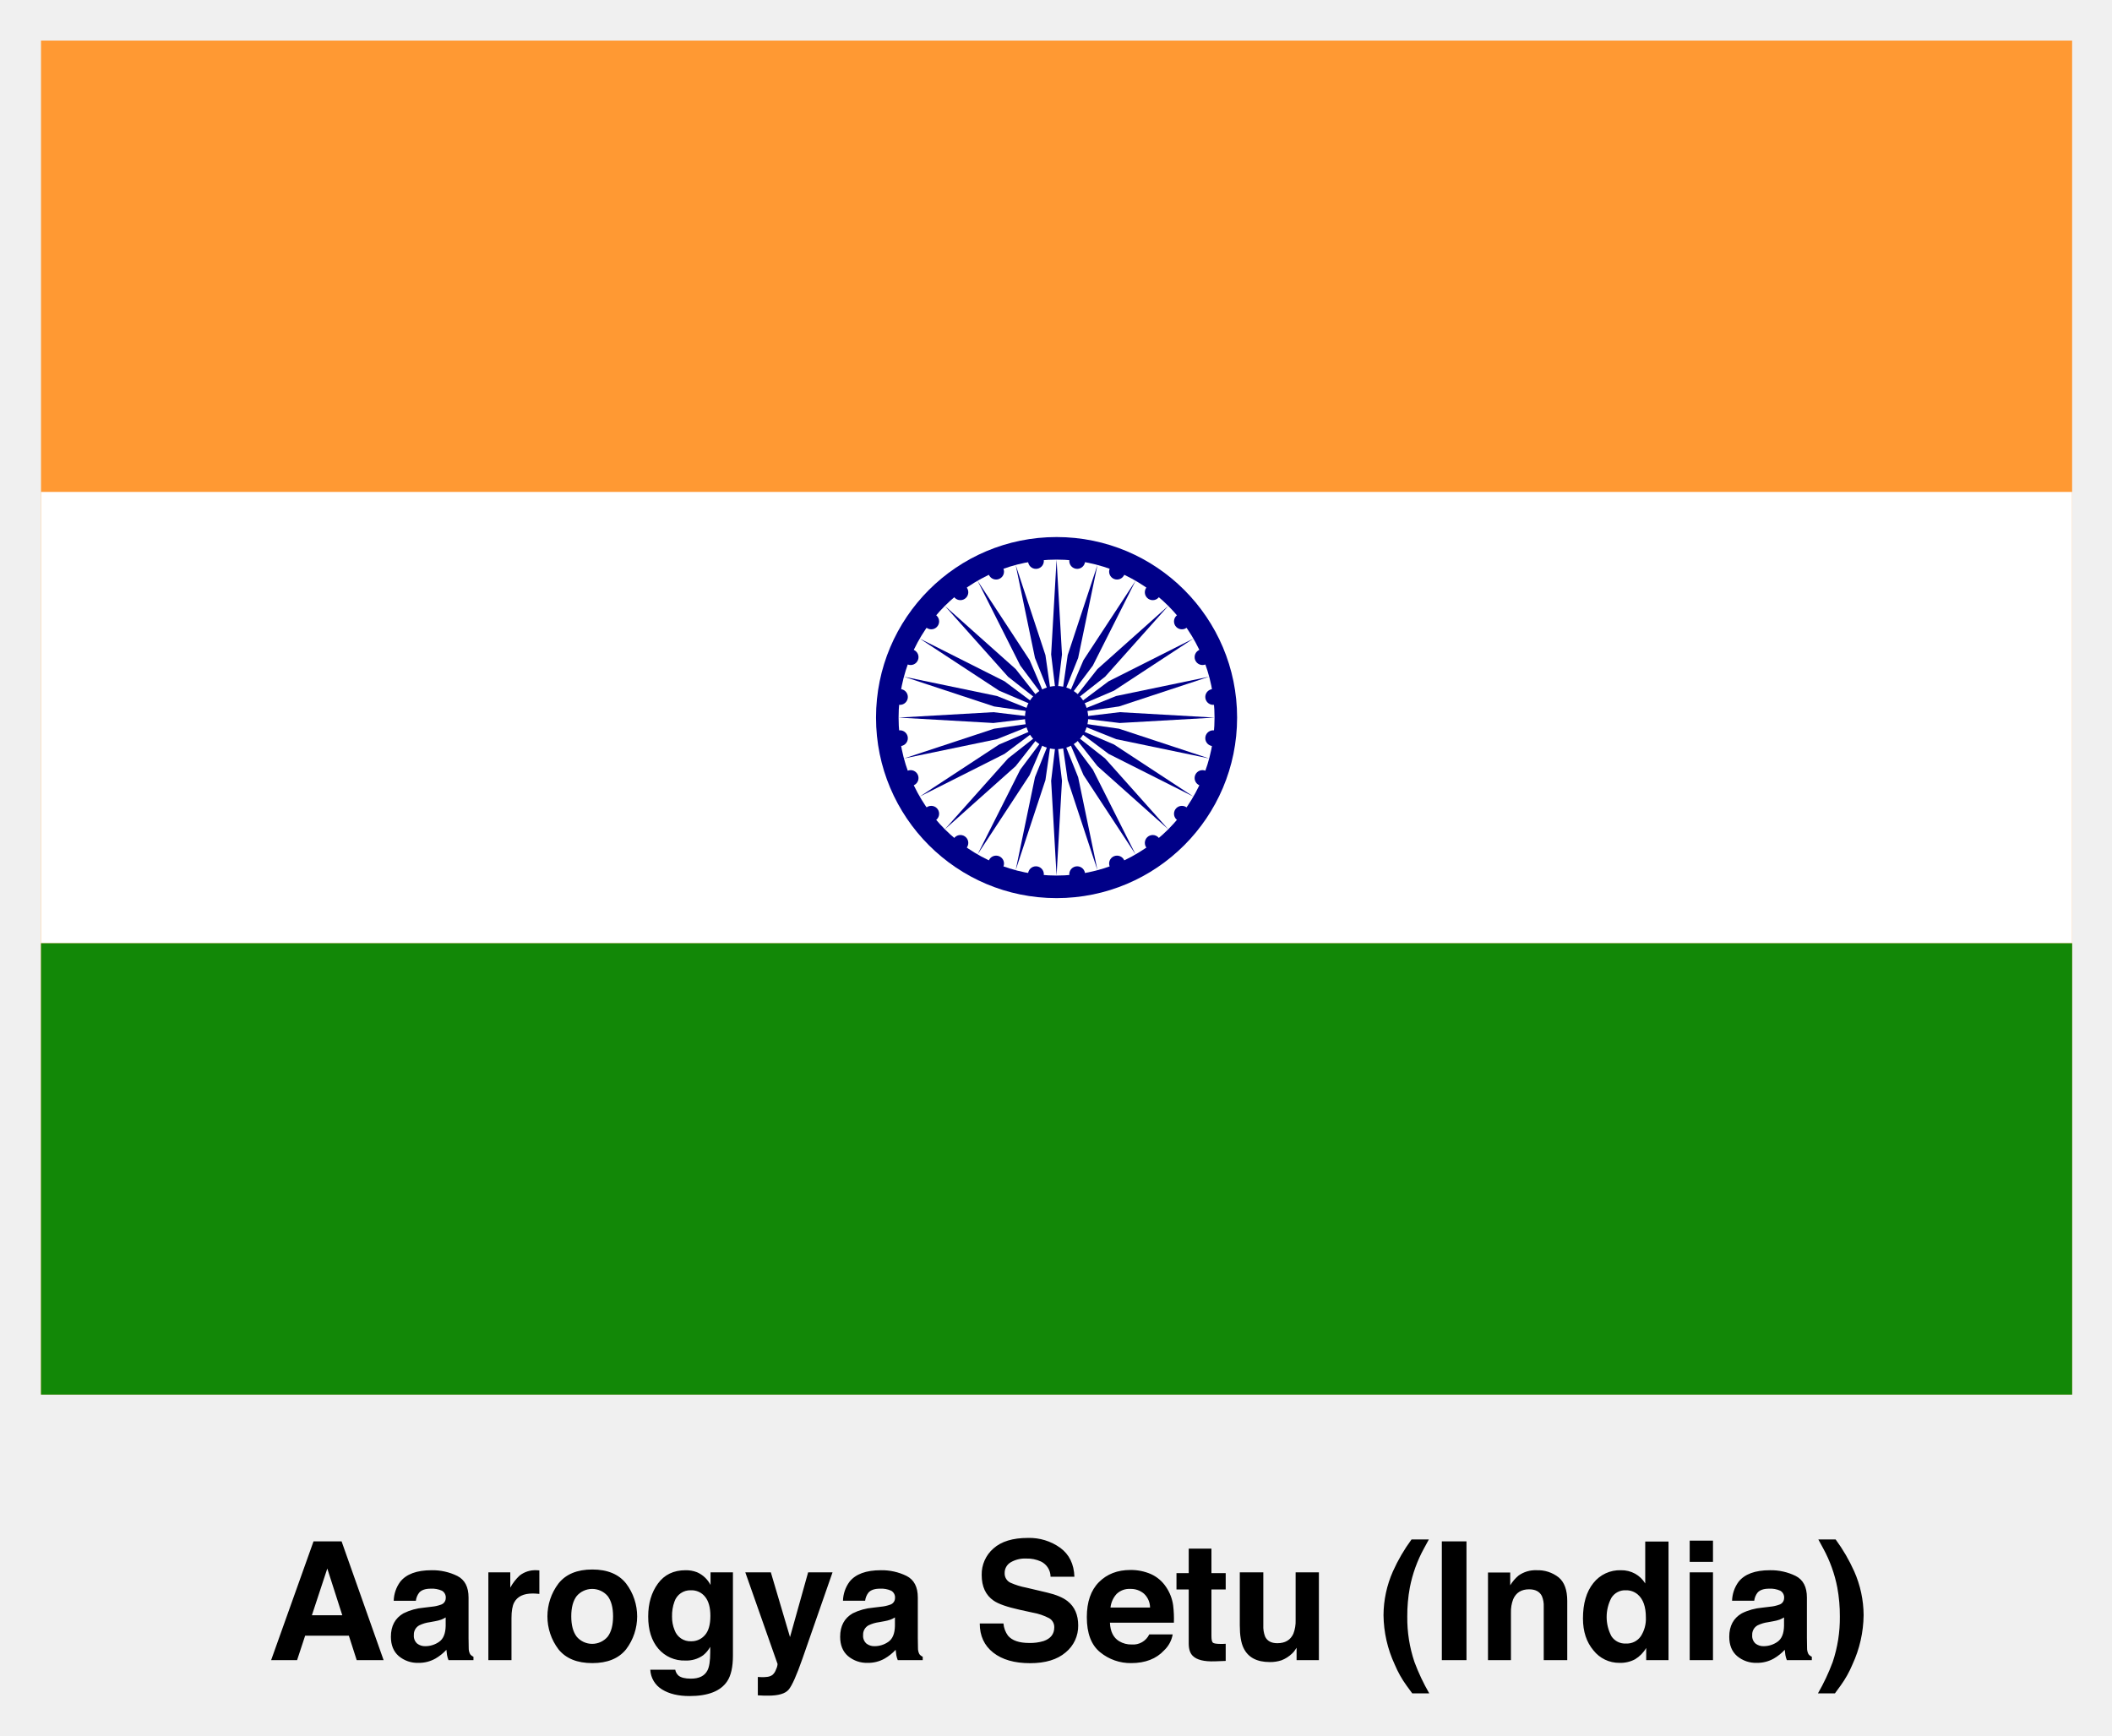
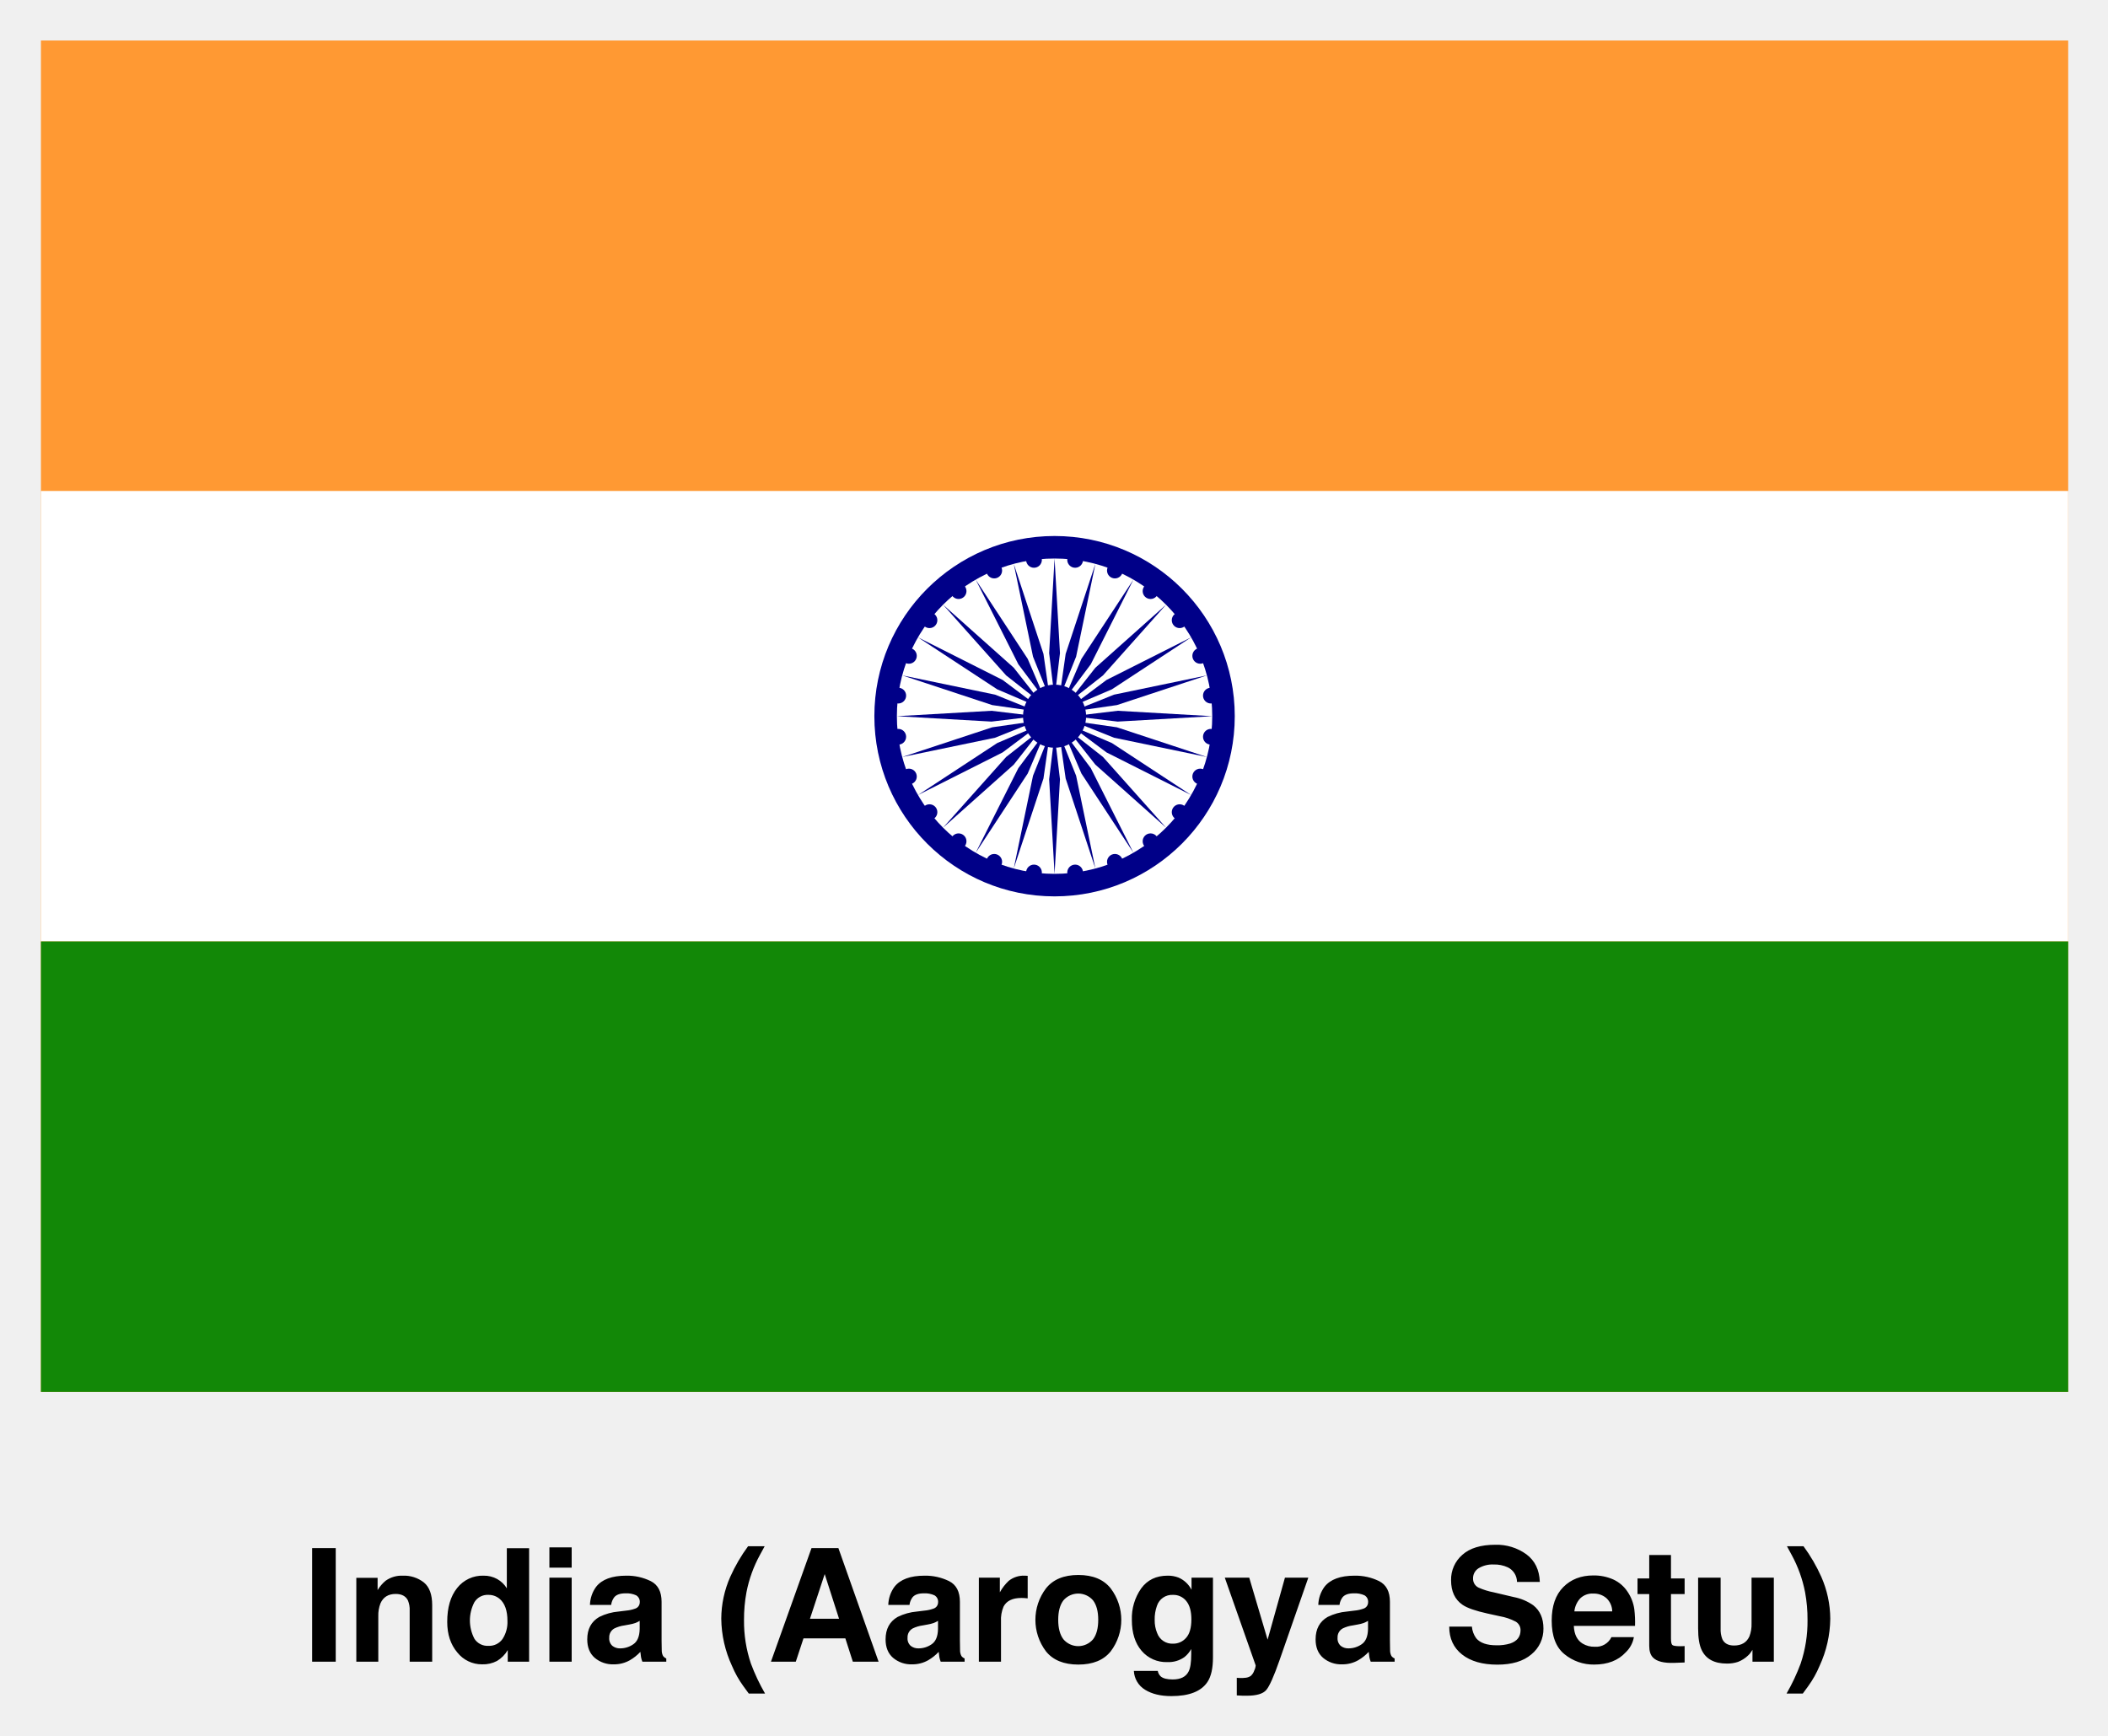
- <svg xmlns="http://www.w3.org/2000/svg" role="img" viewBox="-17.47 -19.47 934.44 767.94">
+ <svg xmlns="http://www.w3.org/2000/svg" role="img" viewBox="-17.47 -19.47 934.44 769.44">
  <defs>
    <style>.cls-2{fill:#fff}.cls-4{fill:#008}</style>
  </defs>
-   <path d="M121.246 662.532h12.421l18.587 52.535h-11.904l-3.467-10.799h-19.347l-3.562 10.799H102.492zm-.724 32.684h13.454l-6.636-20.673zm52.981-3.778a16.065 16.065 0 0 0 4.058-.892 3.054 3.054 0 0 0 2.189-2.887 3.413 3.413 0 0 0-1.68-3.297 10.625 10.625 0 0 0-4.932-.908q-3.649 0-5.166 1.781a7.35 7.35 0 0 0-1.445 3.564h-9.802a14.863 14.863 0 0 1 2.864-8.376q4.044-5.131 13.889-5.132a24.771 24.771 0 0 1 11.383 2.53q4.976 2.531 4.976 9.552v17.821q0 1.853.071 4.49a5.641 5.641 0 0 0 .605 2.709 3.64 3.64 0 0 0 1.497 1.176v1.497H180.963a11.354 11.354 0 0 1-.642-2.21q-.179-1.033-.285-2.352a20.985 20.985 0 0 1-4.875 3.885 14.74 14.74 0 0 1-7.457 1.889 12.864 12.864 0 0 1-8.765-3.012q-3.46-3.012-3.46-8.536 0-7.163 5.565-10.371a24.848 24.848 0 0 1 8.977-2.495zm6.211 4.74a11.271 11.271 0 0 1-1.969.98 16.72 16.72 0 0 1-2.728.694l-2.312.428a15.213 15.213 0 0 0-4.669 1.391 4.639 4.639 0 0 0-2.399 4.312 4.503 4.503 0 0 0 1.466 3.76 5.568 5.568 0 0 0 3.564 1.158 10.615 10.615 0 0 0 6.134-1.925q2.805-1.923 2.913-7.021zM220.293 675.309q.196.019.873.054v10.407q-.962-.107-1.711-.143-.747-.035-1.211-.036-6.132 0-8.233 3.992-1.176 2.246-1.177 6.914V715.067h-10.229v-38.849h9.694v6.771a21.501 21.501 0 0 1 4.099-5.311 11.158 11.158 0 0 1 7.413-2.388c.19 0 .351.006.481.018zm39.224 35.006q-4.919 6.07-14.934 6.071-10.017 0-14.934-6.071a24.102 24.102 0 0 1 0-29.184q4.917-6.161 14.934-6.161 10.015 0 14.934 6.161a24.102 24.102 0 0 1 0 29.184zm-8.126-5.614q2.386-3.168 2.388-9.005 0-5.836-2.388-8.986a9.029 9.029 0 0 0-13.704 0q-2.407 3.149-2.406 8.986 0 5.837 2.406 9.005a8.996 8.996 0 0 0 13.704 0zm39.534-28.519a12.207 12.207 0 0 1 5.979 5.632v-5.596h9.908v36.853q0 7.521-2.53 11.334-4.349 6.558-16.681 6.559-7.449 0-12.153-2.923a10.784 10.784 0 0 1-5.204-8.732H281.293a4.573 4.573 0 0 0 1.391 2.566q1.639 1.39 5.524 1.391 5.487 0 7.342-3.672 1.211-2.353 1.212-7.912v-2.495a12.369 12.369 0 0 1-3.137 3.742 12.609 12.609 0 0 1-7.876 2.317 14.902 14.902 0 0 1-11.958-5.258q-4.474-5.256-4.473-14.238 0-8.662 4.307-14.56 4.307-5.899 12.209-5.898a13.359 13.359 0 0 1 5.091.891zm3.459 27.854q2.449-2.689 2.449-8.571 0-5.524-2.325-8.411a7.586 7.586 0 0 0-6.229-2.888 7.342 7.342 0 0 0-7.347 5.026 17.881 17.881 0 0 0-1.064 6.593 15.104 15.104 0 0 0 1.135 6.023 7.403 7.403 0 0 0 7.383 4.919 7.797 7.797 0 0 0 5.998-2.691zm23.442 18.48l1.283.071a16.043 16.043 0 0 0 2.852-.106 5.128 5.128 0 0 0 2.281-.82 5.49 5.49 0 0 0 1.657-2.53 6.097 6.097 0 0 0 .659-2.353l-14.274-40.56H323.582l8.483 28.655 8.019-28.655h10.8l-13.318 38.207q-3.861 11.049-6.109 13.704-2.247 2.656-8.991 2.655-1.356 0-2.177-.018t-2.462-.125zm54.45-31.079a16.056 16.056 0 0 0 4.057-.892 3.055 3.055 0 0 0 2.19-2.887 3.414 3.414 0 0 0-1.681-3.297 10.62 10.62 0 0 0-4.931-.908q-3.649 0-5.167 1.781a7.349 7.349 0 0 0-1.444 3.564H355.499a14.869 14.869 0 0 1 2.863-8.376q4.044-5.131 13.89-5.132a24.771 24.771 0 0 1 11.383 2.53q4.975 2.531 4.976 9.552v17.821q0 1.853.071 4.49a5.641 5.641 0 0 0 .605 2.709 3.627 3.627 0 0 0 1.497 1.176v1.497h-11.049a11.219 11.219 0 0 1-.642-2.21q-.179-1.033-.285-2.352a20.991 20.991 0 0 1-4.876 3.885 14.737 14.737 0 0 1-7.457 1.889 12.864 12.864 0 0 1-8.765-3.012q-3.46-3.012-3.459-8.536 0-7.163 5.564-10.371a24.86 24.86 0 0 1 8.977-2.495zm6.211 4.74a11.279 11.279 0 0 1-1.97.98 16.694 16.694 0 0 1-2.728.694l-2.312.428a15.212 15.212 0 0 0-4.67 1.391 4.639 4.639 0 0 0-2.399 4.312 4.503 4.503 0 0 0 1.466 3.76 5.568 5.568 0 0 0 3.564 1.158 10.618 10.618 0 0 0 6.135-1.925q2.805-1.923 2.913-7.021zm48.01 2.673a10.649 10.649 0 0 0 2.001 5.382q2.729 3.245 9.353 3.243a20.121 20.121 0 0 0 6.441-.855q4.695-1.638 4.694-6.094a4.492 4.492 0 0 0-2.3-4.028 24.946 24.946 0 0 0-7.294-2.459l-5.688-1.247q-8.385-1.853-11.521-4.027-5.31-3.636-5.311-11.37a15.098 15.098 0 0 1 5.195-11.726q5.196-4.67 15.263-4.669a23.4 23.4 0 0 1 14.342 4.401q5.936 4.402 6.224 12.777h-10.55a7.52 7.52 0 0 0-4.238-6.736 14.519 14.519 0 0 0-6.54-1.318 12.452 12.452 0 0 0-6.943 1.711 5.411 5.411 0 0 0-2.594 4.775 4.505 4.505 0 0 0 2.558 4.206 31.749 31.749 0 0 0 6.979 2.174l9.22 2.174q6.062 1.427 9.086 3.814 4.698 3.706 4.698 10.728a15.074 15.074 0 0 1-5.566 11.958q-5.566 4.758-15.725 4.758-10.375 0-16.319-4.687-5.944-4.686-5.944-12.885zm65.27-21.846a15.801 15.801 0 0 1 6.713 5.748 19.088 19.088 0 0 1 3.096 8.031 49.678 49.678 0 0 1 .335 7.71h-28.295q.236 5.846 4.062 8.197a10.316 10.316 0 0 0 5.601 1.462 7.887 7.887 0 0 0 7.73-4.455h10.371a12.691 12.691 0 0 1-3.766 7.021q-5.221 5.666-14.616 5.667a21.177 21.177 0 0 1-13.684-4.78q-5.93-4.78-5.929-15.554 0-10.094 5.352-15.481 5.351-5.386 13.893-5.387a22.131 22.131 0 0 1 9.137 1.82zm-15.196 8.775a10.559 10.559 0 0 0-2.706 6.014h17.5a8.471 8.471 0 0 0-2.706-6.139 8.899 8.899 0 0 0-6.024-2.095 8.057 8.057 0 0 0-6.063 2.22zm26.484-1.97v-7.235h5.418v-10.835h10.051v10.835h6.309v7.235h-6.309v20.529q0 2.388.605 2.976.606.589 3.707.588c.309 0 .636-.005.98-.018q.516-.018 1.016-.054v7.592l-4.812.179q-7.2.249-9.837-2.495-1.711-1.746-1.711-5.382v-23.915zm38.421-7.592v23.416a12.326 12.326 0 0 0 .78 4.99q1.384 2.959 5.426 2.958 5.178 0 7.094-4.206a15.307 15.307 0 0 0 .993-6.023v-21.135h10.3V715.067h-9.872v-5.488q-.142.179-.711 1.069a7.139 7.139 0 0 1-1.351 1.568 14.114 14.114 0 0 1-4.603 2.922 15.657 15.657 0 0 1-5.207.784q-8.602 0-11.586-6.201-1.671-3.422-1.671-10.087v-23.416zm57.348-.428a76.384 76.384 0 0 1 8.233-14.114h7.663l-2.175 3.992a59.453 59.453 0 0 0-6.237 17.25 68.215 68.215 0 0 0-1.14 12.902 60.949 60.949 0 0 0 3.172 20.066 91.501 91.501 0 0 0 6.558 13.899H607.377l-2.53-3.457a46.307 46.307 0 0 1-5.239-9.338 53.182 53.182 0 0 1-4.954-21.812 48.379 48.379 0 0 1 4.17-19.389zm32.541 39.276H620.458v-52.535h10.906zm40.771-36.621q3.816 3.154 3.815 10.461V715.067H665.544v-23.63a10.866 10.866 0 0 0-.813-4.705q-1.487-2.994-5.661-2.993-5.13 0-7.041 4.384a15.163 15.163 0 0 0-.99 5.916V715.067h-10.158v-38.777h9.837v5.667a17.226 17.226 0 0 1 3.691-4.312 12.79 12.79 0 0 1 7.915-2.353 14.887 14.887 0 0 1 9.813 3.154zm33.861-1.604a12.352 12.352 0 0 1 4.455 4.295v-18.533h10.301V715.067h-9.873v-5.382a14.312 14.312 0 0 1-4.954 5.025 13.904 13.904 0 0 1-6.914 1.568 14.434 14.434 0 0 1-11.459-5.507q-4.651-5.506-4.651-14.132 0-9.943 4.58-15.646a14.901 14.901 0 0 1 12.243-5.702 12.536 12.536 0 0 1 6.272 1.55zm2.495 27.676a14.17 14.17 0 0 0 2.245-8.305q0-7.128-3.6-10.193a7.751 7.751 0 0 0-5.133-1.854 7.136 7.136 0 0 0-6.54 3.368 18.159 18.159 0 0 0 .036 16.966 7.173 7.173 0 0 0 6.433 3.226 7.501 7.501 0 0 0 6.559-3.208zm31.935-32.933H730.126v-9.374h10.301zm-10.301 4.634h10.301V715.067H730.126zm35.524 15.219a16.065 16.065 0 0 0 4.058-.892 3.054 3.054 0 0 0 2.189-2.887 3.413 3.413 0 0 0-1.68-3.297 10.625 10.625 0 0 0-4.932-.908q-3.649 0-5.166 1.781a7.35 7.35 0 0 0-1.445 3.564h-9.802a14.863 14.863 0 0 1 2.864-8.376q4.044-5.131 13.889-5.132a24.771 24.771 0 0 1 11.383 2.53q4.976 2.531 4.976 9.552v17.821q0 1.853.071 4.49a5.641 5.641 0 0 0 .605 2.709 3.64 3.64 0 0 0 1.497 1.176v1.497h-11.049a11.354 11.354 0 0 1-.642-2.21q-.179-1.033-.285-2.352a20.985 20.985 0 0 1-4.875 3.885 14.74 14.74 0 0 1-7.457 1.889 12.864 12.864 0 0 1-8.765-3.012q-3.46-3.012-3.46-8.536 0-7.163 5.565-10.371a24.848 24.848 0 0 1 8.977-2.495zm6.211 4.74a11.271 11.271 0 0 1-1.969.98 16.72 16.72 0 0 1-2.728.694l-2.312.428a15.213 15.213 0 0 0-4.669 1.391 4.639 4.639 0 0 0-2.399 4.312 4.503 4.503 0 0 0 1.466 3.76 5.568 5.568 0 0 0 3.564 1.158 10.615 10.615 0 0 0 6.134-1.925q2.805-1.923 2.913-7.021zm31.052-20.387a48.452 48.452 0 0 1 4.163 19.389 53.261 53.261 0 0 1-4.945 21.812 46.393 46.393 0 0 1-5.23 9.338l-2.526 3.457h-7.507a91.753 91.753 0 0 0 6.534-13.899 61.181 61.181 0 0 0 3.16-20.066 68.471 68.471 0 0 0-1.136-12.902 59.57 59.57 0 0 0-6.215-17.25l-2.166-3.992h7.649a76.464 76.464 0 0 1 8.219 14.114z" />
  <path fill="#f93" d="M.675-1.519h898.65v599.1H.675z" />
  <path d="M.675 198.181h898.65v199.7H.675z" class="cls-2" />
  <path fill="#128807" d="M.675 397.881h898.65v199.7H.675z" />
  <circle cx="450" cy="298.031" r="79.88" class="cls-4" />
  <circle cx="450" cy="298.031" r="69.895" class="cls-2" />
  <circle cx="450" cy="298.031" r="13.979" class="cls-4" />
  <g id="d">
    <g id="c">
      <g id="b">
        <g id="a">
          <circle cx="519.297" cy="307.154" r="3.495" class="cls-4" />
          <path d="M450 367.926l2.396-41.937-2.396-19.97-2.396 19.97z" class="cls-4" />
        </g>
        <g id="a-2" data-name="a">
          <circle cx="514.575" cy="324.779" r="3.495" class="cls-4" />
          <path d="M431.91 365.545l13.169-39.888 2.854-19.91-7.483 18.669z" class="cls-4" />
        </g>
      </g>
      <g id="b-2" data-name="b">
        <g id="a-3" data-name="a">
          <circle cx="505.451" cy="340.581" r="3.495" class="cls-4" />
          <path d="M415.053 358.562l23.044-35.12 7.91-18.493-12.06 16.096z" class="cls-4" />
        </g>
        <g id="a-4" data-name="a">
          <circle cx="492.549" cy="353.483" r="3.495" class="cls-4" />
          <path d="M400.577 347.454l31.348-27.959 12.426-15.815-15.815 12.426z" class="cls-4" />
        </g>
      </g>
    </g>
    <g id="c-2" data-name="c">
      <g id="b-3" data-name="b">
        <g id="a-5" data-name="a">
          <circle cx="476.748" cy="362.606" r="3.495" class="cls-4" />
          <path d="M389.469 332.979l37.517-18.893 16.096-12.06-18.493 7.91z" class="cls-4" />
        </g>
        <g id="a-6" data-name="a">
          <circle cx="459.123" cy="367.328" r="3.495" class="cls-4" />
          <path d="M382.487 316.121l41.128-8.539 18.669-7.483-19.91 2.854z" class="cls-4" />
        </g>
      </g>
      <g id="b-4" data-name="b">
        <g id="a-7" data-name="a">
          <circle cx="440.877" cy="367.328" r="3.495" class="cls-4" />
          <path d="M380.105 298.031l41.937 2.396 19.97-2.396-19.97-2.396z" class="cls-4" />
        </g>
        <g id="a-8" data-name="a">
          <circle cx="423.252" cy="362.606" r="3.495" class="cls-4" />
          <path d="M382.487 279.941l39.888 13.169 19.91 2.854-18.669-7.483z" class="cls-4" />
        </g>
      </g>
    </g>
  </g>
  <g id="d-2" data-name="d">
    <g id="c-3" data-name="c">
      <g id="b-5" data-name="b">
        <g id="a-9" data-name="a">
          <circle cx="407.451" cy="353.483" r="3.495" class="cls-4" />
          <path d="M389.469 263.084l35.12 23.044 18.493 7.91-16.096-12.06z" class="cls-4" />
        </g>
        <g id="a-10" data-name="a">
          <circle cx="394.549" cy="340.581" r="3.495" class="cls-4" />
          <path d="M400.577 248.608l27.959 31.348 15.815 12.426-12.426-15.815z" class="cls-4" />
        </g>
      </g>
      <g id="b-6" data-name="b">
        <g id="a-11" data-name="a">
          <circle cx="385.425" cy="324.779" r="3.495" class="cls-4" />
          <path d="M415.053 237.5l18.893 37.517 12.06 16.096-7.91-18.493z" class="cls-4" />
        </g>
        <g id="a-12" data-name="a">
          <circle cx="380.703" cy="307.154" r="3.495" class="cls-4" />
          <path d="M431.91 230.518l8.539 41.128 7.483 18.669-2.854-19.91z" class="cls-4" />
        </g>
      </g>
    </g>
    <g id="c-4" data-name="c">
      <g id="b-7" data-name="b">
        <g id="a-13" data-name="a">
          <circle cx="380.703" cy="288.908" r="3.495" class="cls-4" />
          <path d="M450 228.136l-2.396 41.937 2.396 19.97 2.396-19.97z" class="cls-4" />
        </g>
        <g id="a-14" data-name="a">
          <circle cx="385.425" cy="271.284" r="3.495" class="cls-4" />
          <path d="M468.09 230.518l-13.169 39.888-2.854 19.91 7.483-18.669z" class="cls-4" />
        </g>
      </g>
      <g id="b-8" data-name="b">
        <g id="a-15" data-name="a">
          <circle cx="394.549" cy="255.482" r="3.495" class="cls-4" />
          <path d="M484.947 237.5l-23.044 35.12-7.91 18.493 12.06-16.096z" class="cls-4" />
        </g>
        <g id="a-16" data-name="a">
          <circle cx="407.451" cy="242.58" r="3.495" class="cls-4" />
          <path d="M499.423 248.608l-31.348 27.959-12.426 15.815 15.815-12.426z" class="cls-4" />
        </g>
      </g>
    </g>
  </g>
  <g id="d-3" data-name="d">
    <g id="c-5" data-name="c">
      <g id="b-9" data-name="b">
        <g id="a-17" data-name="a">
          <circle cx="423.252" cy="233.457" r="3.495" class="cls-4" />
          <path d="M510.531 263.084l-37.517 18.893-16.096 12.06 18.493-7.91z" class="cls-4" />
        </g>
        <g id="a-18" data-name="a">
          <circle cx="440.877" cy="228.734" r="3.495" class="cls-4" />
          <path d="M517.513 279.941l-41.128 8.539-18.669 7.483 19.91-2.854z" class="cls-4" />
        </g>
      </g>
      <g id="b-10" data-name="b">
        <g id="a-19" data-name="a">
          <circle cx="459.123" cy="228.734" r="3.495" class="cls-4" />
          <path d="M519.895 298.031l-41.937-2.396-19.97 2.396 19.97 2.396z" class="cls-4" />
        </g>
        <g id="a-20" data-name="a">
          <circle cx="476.748" cy="233.457" r="3.495" class="cls-4" />
          <path d="M517.513 316.121l-39.888-13.169-19.91-2.854 18.669 7.483z" class="cls-4" />
        </g>
      </g>
    </g>
    <g id="c-6" data-name="c">
      <g id="b-11" data-name="b">
        <g id="a-21" data-name="a">
          <circle cx="492.549" cy="242.58" r="3.495" class="cls-4" />
          <path d="M510.531 332.979l-35.12-23.044-18.493-7.91 16.096 12.06z" class="cls-4" />
        </g>
        <g id="a-22" data-name="a">
          <circle cx="505.451" cy="255.482" r="3.495" class="cls-4" />
          <path d="M499.423 347.454l-27.959-31.348-15.815-12.426 12.426 15.815z" class="cls-4" />
        </g>
      </g>
      <g id="b-12" data-name="b">
        <g id="a-23" data-name="a">
          <circle cx="514.575" cy="271.284" r="3.495" class="cls-4" />
          <path d="M484.947 358.562l-18.893-37.517L453.994 304.949l7.91 18.493z" class="cls-4" />
        </g>
        <g id="a-24" data-name="a">
          <circle cx="519.297" cy="288.908" r="3.495" class="cls-4" />
          <path d="M468.09 365.545l-8.539-41.128-7.483-18.669 2.854 19.91z" class="cls-4" />
        </g>
      </g>
    </g>
  </g>
+   <path d="M131.354 717.203h-10.459V666.822h10.459zm39.1-35.119q3.659 3.025 3.659 10.031v25.088h-9.98V694.543a10.416 10.416 0 0 0-.78-4.512q-1.427-2.871-5.429-2.871-4.92 0-6.752 4.203a14.534 14.534 0 0 0-.95 5.674v20.166h-9.741v-37.188h9.434v5.436a16.527 16.527 0 0 1 3.539-4.137 12.268 12.268 0 0 1 7.591-2.256 14.281 14.281 0 0 1 9.41 3.025zm32.473-1.538a11.841 11.841 0 0 1 4.272 4.118v-17.773h9.878v50.312h-9.468v-5.16a13.739 13.739 0 0 1-4.751 4.818 13.336 13.336 0 0 1-6.631 1.504 13.845 13.845 0 0 1-10.989-5.28q-4.46-5.281-4.46-13.552 0-9.536 4.392-15.006a14.293 14.293 0 0 1 11.741-5.469 12.017 12.017 0 0 1 6.016 1.487zm2.393 26.54a13.589 13.589 0 0 0 2.153-7.963q0-6.836-3.452-9.775a7.427 7.427 0 0 0-4.922-1.777 6.842 6.842 0 0 0-6.272 3.229 17.418 17.418 0 0 0 .034 16.27 6.879 6.879 0 0 0 6.17 3.093 7.192 7.192 0 0 0 6.289-3.076zm30.625-31.582h-9.878v-8.988h9.878zm-9.878 4.443h9.878v37.256h-9.878zm34.067 14.596a15.438 15.438 0 0 0 3.891-.855 2.93 2.93 0 0 0 2.101-2.768 3.273 3.273 0 0 0-1.611-3.162 10.184 10.184 0 0 0-4.729-.871q-3.498 0-4.954 1.709a7.041 7.041 0 0 0-1.386 3.418H244.044a14.254 14.254 0 0 1 2.746-8.033q3.879-4.922 13.319-4.922a23.748 23.748 0 0 1 10.916 2.428q4.771 2.426 4.771 9.16V707.736q0 1.777.068 4.307a5.414 5.414 0 0 0 .581 2.598 3.477 3.477 0 0 0 1.436 1.127v1.436h-10.596a10.735 10.735 0 0 1-.615-2.119q-.171-.99-.273-2.256a20.108 20.108 0 0 1-4.676 3.727 14.134 14.134 0 0 1-7.151 1.811 12.34 12.34 0 0 1-8.405-2.888q-3.318-2.887-3.317-8.187 0-6.87 5.337-9.945a23.815 23.815 0 0 1 8.608-2.393zm5.956 4.545a10.698 10.698 0 0 1-1.889.94 15.944 15.944 0 0 1-2.615.667l-2.218.41a14.595 14.595 0 0 0-4.478 1.332 4.449 4.449 0 0 0-2.301 4.137 4.319 4.319 0 0 0 1.405 3.605 5.343 5.343 0 0 0 3.419 1.111 10.182 10.182 0 0 0 5.883-1.846q2.689-1.846 2.793-6.734zm40.162-19.551a73.317 73.317 0 0 1 7.896-13.535h7.349l-2.085 3.828a57.005 57.005 0 0 0-5.981 16.543 65.433 65.433 0 0 0-1.094 12.373 58.458 58.458 0 0 0 3.042 19.244 87.81 87.81 0 0 0 6.289 13.33h-7.212l-2.427-3.316a44.413 44.413 0 0 1-5.024-8.955 50.986 50.986 0 0 1-4.751-20.918 46.404 46.404 0 0 1 3.999-18.594zm36.008-12.715h11.912l17.824 50.381h-11.416l-3.324-10.355h-18.553l-3.416 10.355h-11.012zm-.693 31.344h12.902l-6.364-19.824zm50.809-3.623a15.438 15.438 0 0 0 3.891-.855 2.93 2.93 0 0 0 2.101-2.768 3.273 3.273 0 0 0-1.611-3.162 10.184 10.184 0 0 0-4.729-.871q-3.498 0-4.954 1.709a7.041 7.041 0 0 0-1.386 3.418h-9.399a14.254 14.254 0 0 1 2.746-8.033q3.879-4.922 13.319-4.922a23.748 23.748 0 0 1 10.916 2.428q4.771 2.426 4.771 9.16V707.736q0 1.777.068 4.307a5.414 5.414 0 0 0 .581 2.598 3.477 3.477 0 0 0 1.436 1.127v1.436h-10.596a10.735 10.735 0 0 1-.615-2.119q-.171-.99-.273-2.256a20.108 20.108 0 0 1-4.676 3.727 14.134 14.134 0 0 1-7.151 1.811 12.34 12.34 0 0 1-8.405-2.888q-3.318-2.887-3.317-8.187 0-6.87 5.337-9.945a23.815 23.815 0 0 1 8.608-2.393zm5.956 4.545a10.699 10.699 0 0 1-1.889.94 15.945 15.945 0 0 1-2.615.667l-2.218.41a14.595 14.595 0 0 0-4.478 1.332 4.449 4.449 0 0 0-2.301 4.137 4.319 4.319 0 0 0 1.405 3.605 5.343 5.343 0 0 0 3.419 1.111 10.182 10.182 0 0 0 5.883-1.846q2.689-1.846 2.793-6.734zm38.914-20.012c.125.012.404.029.838.051v9.98q-.923-.103-1.641-.137-.718-.032-1.162-.033-5.88 0-7.896 3.828a14.891 14.891 0 0 0-1.128 6.631v17.807h-9.81V679.947h9.297v6.494a20.59 20.59 0 0 1 3.931-5.092 10.696 10.696 0 0 1 7.109-2.291c.182 0.0.336.006.461.018zm37.615 33.57q-4.717 5.821-14.321 5.822-9.605 0-14.321-5.822a23.115 23.115 0 0 1 0-27.986q4.717-5.909 14.321-5.908 9.604 0 14.321 5.908a23.115 23.115 0 0 1 0 27.986zm-7.793-5.385q2.29-3.038 2.29-8.635 0-5.597-2.29-8.617a8.657 8.657 0 0 0-13.143 0q-2.307 3.021-2.307 8.617 0 5.599 2.307 8.635a8.628 8.628 0 0 0 13.143 0zm37.912-27.348a11.692 11.692 0 0 1 5.735 5.4v-5.367h9.502v35.342q0 7.213-2.427 10.869-4.17 6.29-15.996 6.289-7.144 0-11.655-2.803a10.339 10.339 0 0 1-4.99-8.373h10.596a4.391 4.391 0 0 0 1.333 2.461q1.572 1.333 5.298 1.332 5.263 0 7.041-3.52 1.162-2.256 1.162-7.588v-2.393a11.884 11.884 0 0 1-3.008 3.588 12.089 12.089 0 0 1-7.554 2.223 14.294 14.294 0 0 1-11.468-5.042q-4.289-5.041-4.289-13.655a23.041 23.041 0 0 1 4.13-13.962q4.131-5.656 11.709-5.657a12.783 12.783 0 0 1 4.881.856zm3.318 26.711q2.348-2.581 2.349-8.221 0-5.297-2.229-8.066a7.275 7.275 0 0 0-5.974-2.768 7.041 7.041 0 0 0-7.046 4.818 17.162 17.162 0 0 0-1.02 6.324 14.469 14.469 0 0 0 1.089 5.775 7.098 7.098 0 0 0 7.08 4.717 7.48 7.48 0 0 0 5.752-2.58zm22.48 17.723l1.23.068a15.381 15.381 0 0 0 2.734-.104 4.905 4.905 0 0 0 2.188-.785 5.272 5.272 0 0 0 1.589-2.428 5.845 5.845 0 0 0 .633-2.256l-13.689-38.896h10.835l8.135 27.48 7.69-27.48h10.356l-12.772 36.641q-3.702 10.597-5.857 13.143-2.156 2.546-8.623 2.547-1.301 0-2.088-.018-.787-.018-2.36-.119zm52.217-29.805a15.438 15.438 0 0 0 3.891-.855 2.93 2.93 0 0 0 2.101-2.768 3.273 3.273 0 0 0-1.611-3.162 10.184 10.184 0 0 0-4.729-.871q-3.498 0-4.954 1.709a7.041 7.041 0 0 0-1.386 3.418h-9.399a14.254 14.254 0 0 1 2.746-8.033q3.879-4.922 13.319-4.922a23.748 23.748 0 0 1 10.916 2.428q4.771 2.426 4.771 9.16V707.736q0 1.777.068 4.307a5.414 5.414 0 0 0 .581 2.598 3.477 3.477 0 0 0 1.436 1.127v1.436h-10.596a10.735 10.735 0 0 1-.615-2.119q-.171-.99-.273-2.256a20.108 20.108 0 0 1-4.676 3.727 14.134 14.134 0 0 1-7.151 1.811 12.34 12.34 0 0 1-8.405-2.888q-3.318-2.887-3.317-8.187 0-6.87 5.337-9.945a23.815 23.815 0 0 1 8.608-2.393zm5.956 4.545a10.698 10.698 0 0 1-1.889.94 15.944 15.944 0 0 1-2.615.667l-2.218.41a14.595 14.595 0 0 0-4.478 1.332 4.449 4.449 0 0 0-2.301 4.137 4.319 4.319 0 0 0 1.405 3.605 5.343 5.343 0 0 0 3.419 1.111 10.182 10.182 0 0 0 5.883-1.846q2.689-1.846 2.793-6.734zm46.041 2.564a10.217 10.217 0 0 0 1.919 5.16q2.618 3.111 8.969 3.111a19.302 19.302 0 0 0 6.178-.82q4.501-1.573 4.502-5.846a4.306 4.306 0 0 0-2.205-3.861 23.928 23.928 0 0 0-6.995-2.359l-5.454-1.195q-8.042-1.778-11.049-3.863-5.093-3.486-5.093-10.902a14.482 14.482 0 0 1 4.982-11.246q4.982-4.477 14.636-4.477a22.441 22.441 0 0 1 13.754 4.221q5.691 4.222 5.969 12.254h-10.117a7.215 7.215 0 0 0-4.065-6.461 13.938 13.938 0 0 0-6.271-1.264 11.941 11.941 0 0 0-6.658 1.641 5.191 5.191 0 0 0-2.487 4.58 4.321 4.321 0 0 0 2.453 4.033 30.485 30.485 0 0 0 6.693 2.084l8.841 2.086a22.51 22.51 0 0 1 8.714 3.656q4.504 3.557 4.505 10.289a14.455 14.455 0 0 1-5.338 11.467q-5.338 4.563-15.08 4.562-9.949 0-15.649-4.494-5.701-4.494-5.7-12.355zm62.593-20.95a15.153 15.153 0 0 1 6.438 5.512 18.307 18.307 0 0 1 2.969 7.702 47.59 47.59 0 0 1 .32 7.395h-27.134q.227 5.604 3.896 7.861a9.903 9.903 0 0 0 5.371 1.4 7.567 7.567 0 0 0 7.414-4.271h9.945a12.162 12.162 0 0 1-3.611 6.732q-5.007 5.435-14.017 5.436a20.31 20.31 0 0 1-13.123-4.584q-5.685-4.585-5.685-14.916 0-9.68 5.132-14.846 5.133-5.166 13.323-5.166a21.222 21.222 0 0 1 8.762 1.745zm-14.573 8.415a10.125 10.125 0 0 0-2.595 5.768h16.782a8.125 8.125 0 0 0-2.596-5.887 8.532 8.532 0 0 0-5.777-2.01 7.729 7.729 0 0 0-5.814 2.129zm25.398-1.889v-6.939h5.195v-10.391h9.639v10.391h6.05v6.939h-6.05v19.688q0 2.29.581 2.854.58.564 3.555.564.444 0 .939-.018.495-.018.975-.051v7.279l-4.614.172q-6.905.237-9.434-2.393-1.641-1.676-1.641-5.162v-22.934zm36.846-7.281v22.457a11.805 11.805 0 0 0 .748 4.785q1.327 2.836 5.203 2.836 4.966 0 6.803-4.033a14.675 14.675 0 0 0 .952-5.775v-20.27h9.878v37.256h-9.468v-5.264q-.136.173-.682 1.025a6.8 6.8 0 0 1-1.295 1.504 13.503 13.503 0 0 1-4.414 2.803 14.992 14.992 0 0 1-4.993.752q-8.249 0-11.111-5.947-1.603-3.281-1.602-9.672v-22.457zm44.611-.41a46.477 46.477 0 0 1 3.992 18.594 51.081 51.081 0 0 1-4.742 20.918 44.495 44.495 0 0 1-5.017 8.955l-2.422 3.316h-7.199a88.062 88.062 0 0 0 6.266-13.33 58.664 58.664 0 0 0 3.031-19.244 65.688 65.688 0 0 0-1.09-12.373 57.179 57.179 0 0 0-5.959-16.543l-2.078-3.828h7.336a73.35 73.35 0 0 1 7.882 13.535z" />
</svg>
